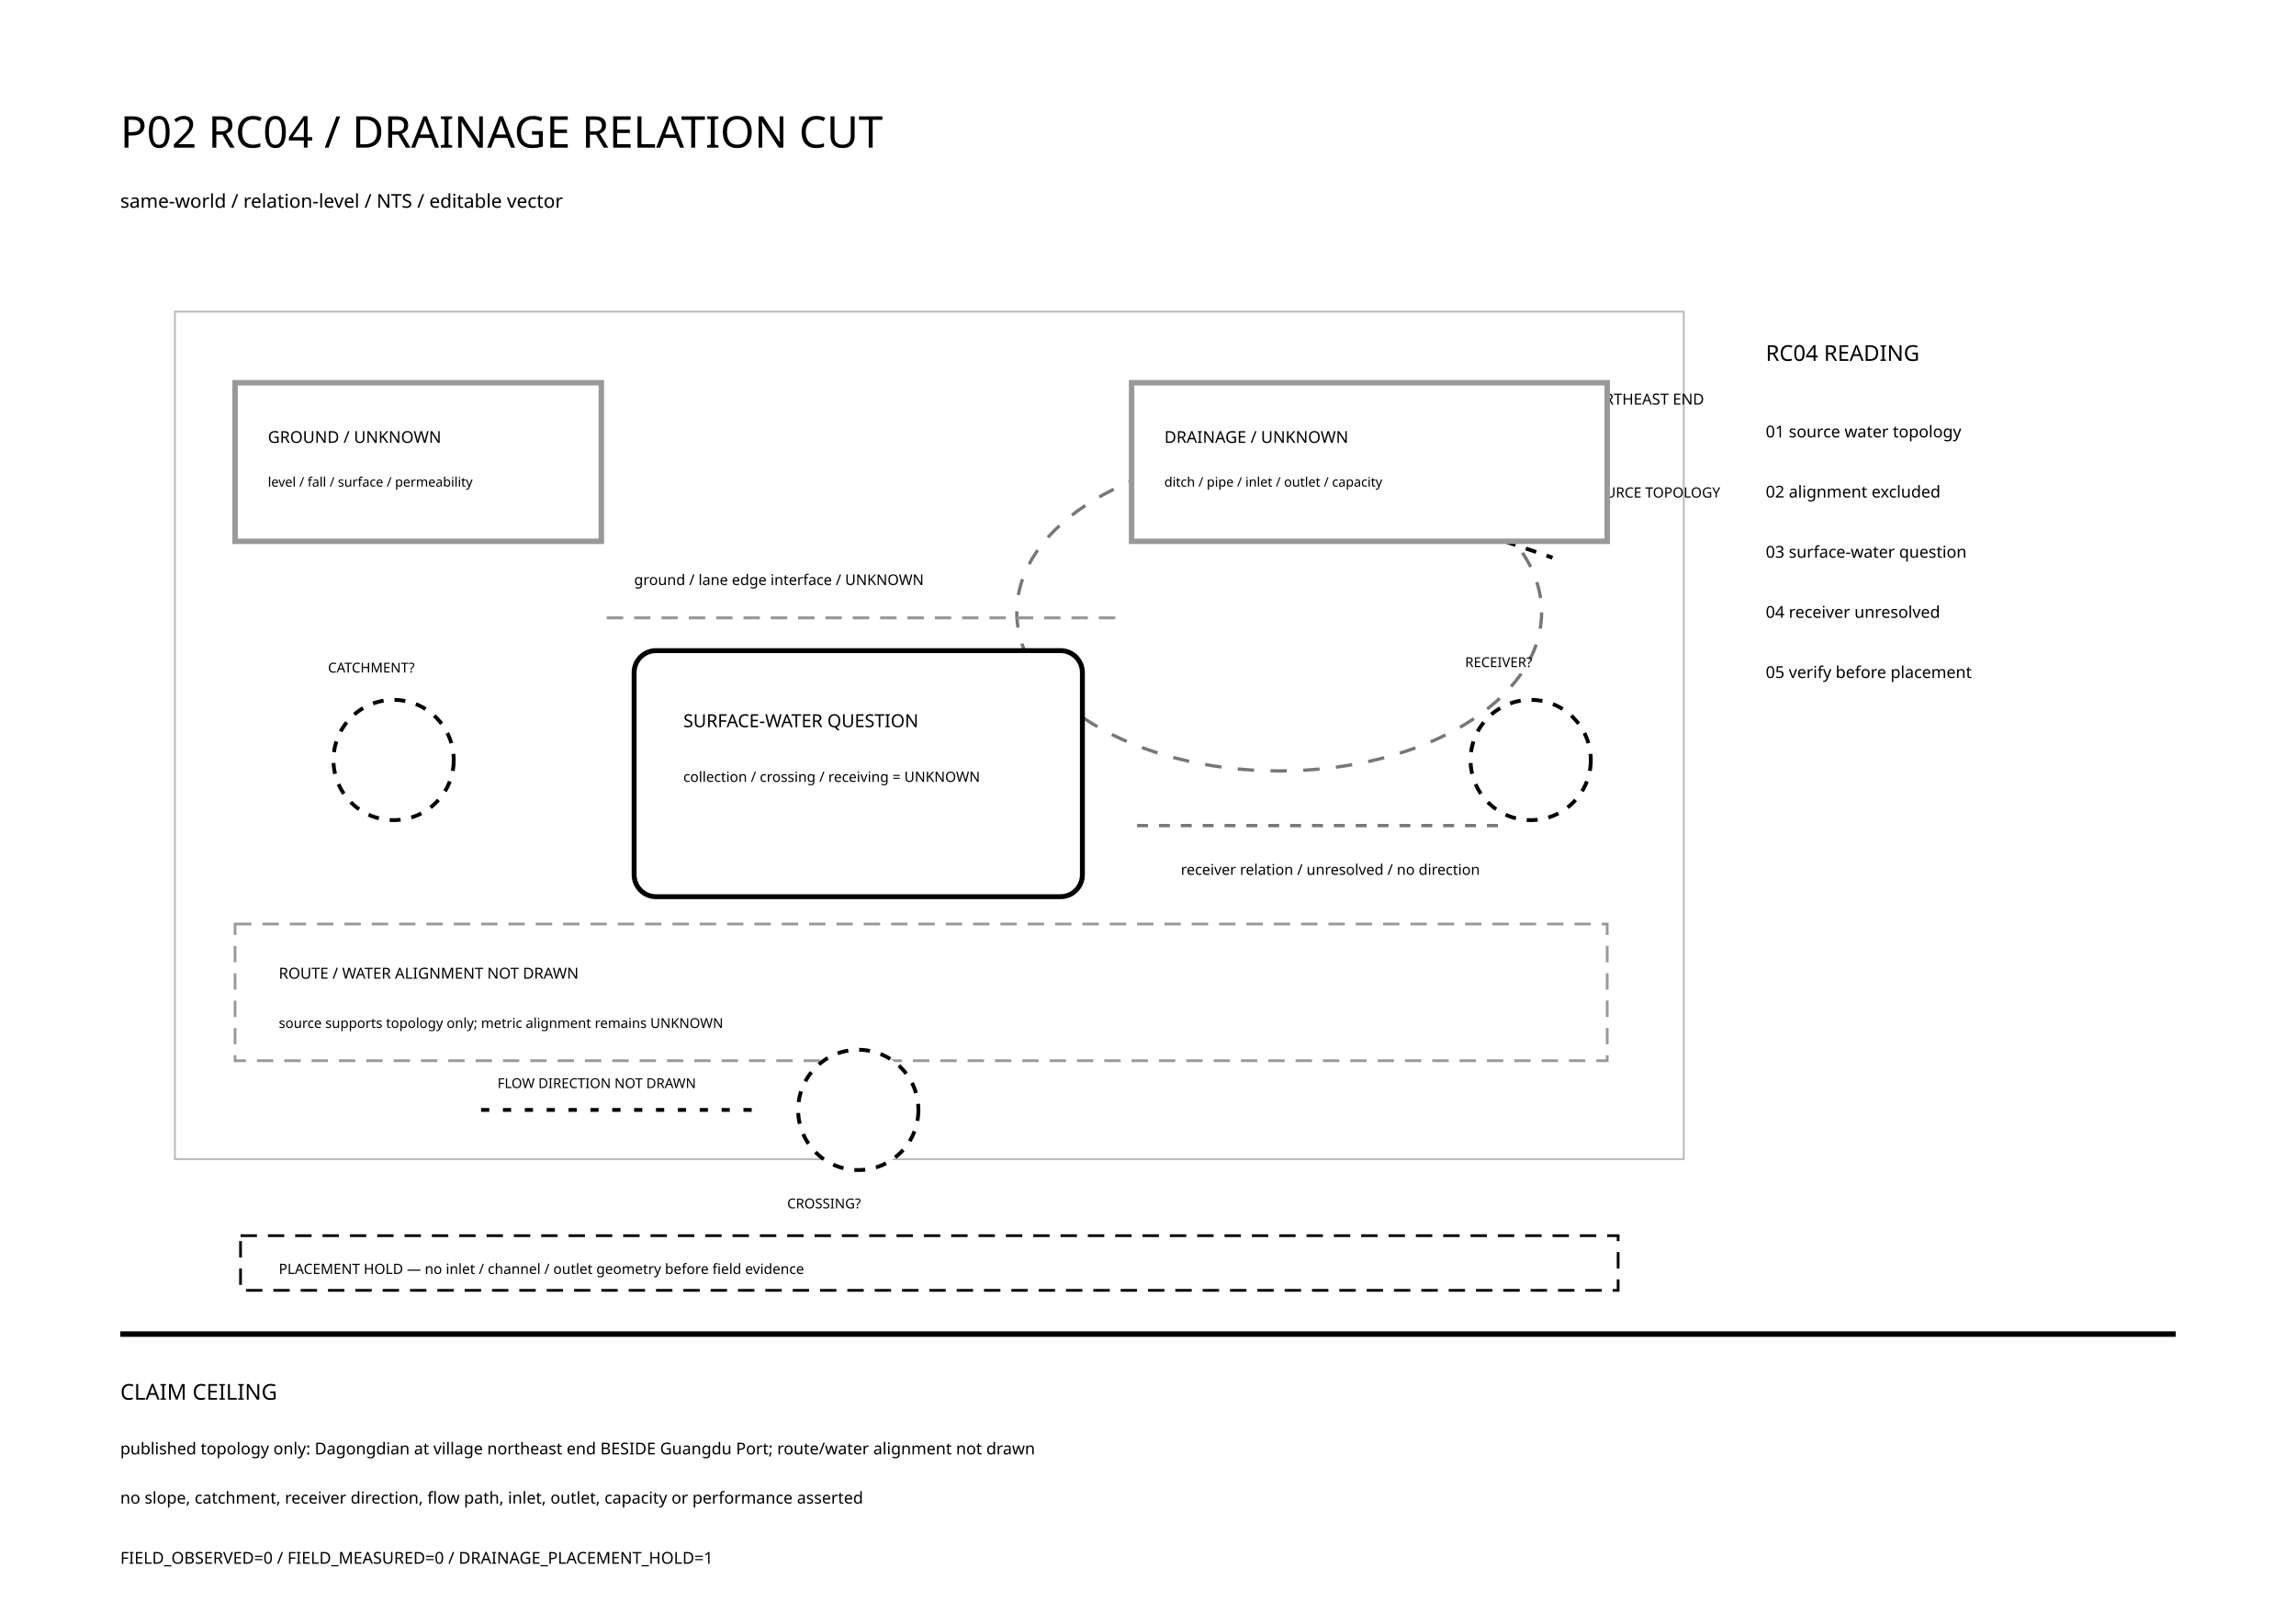
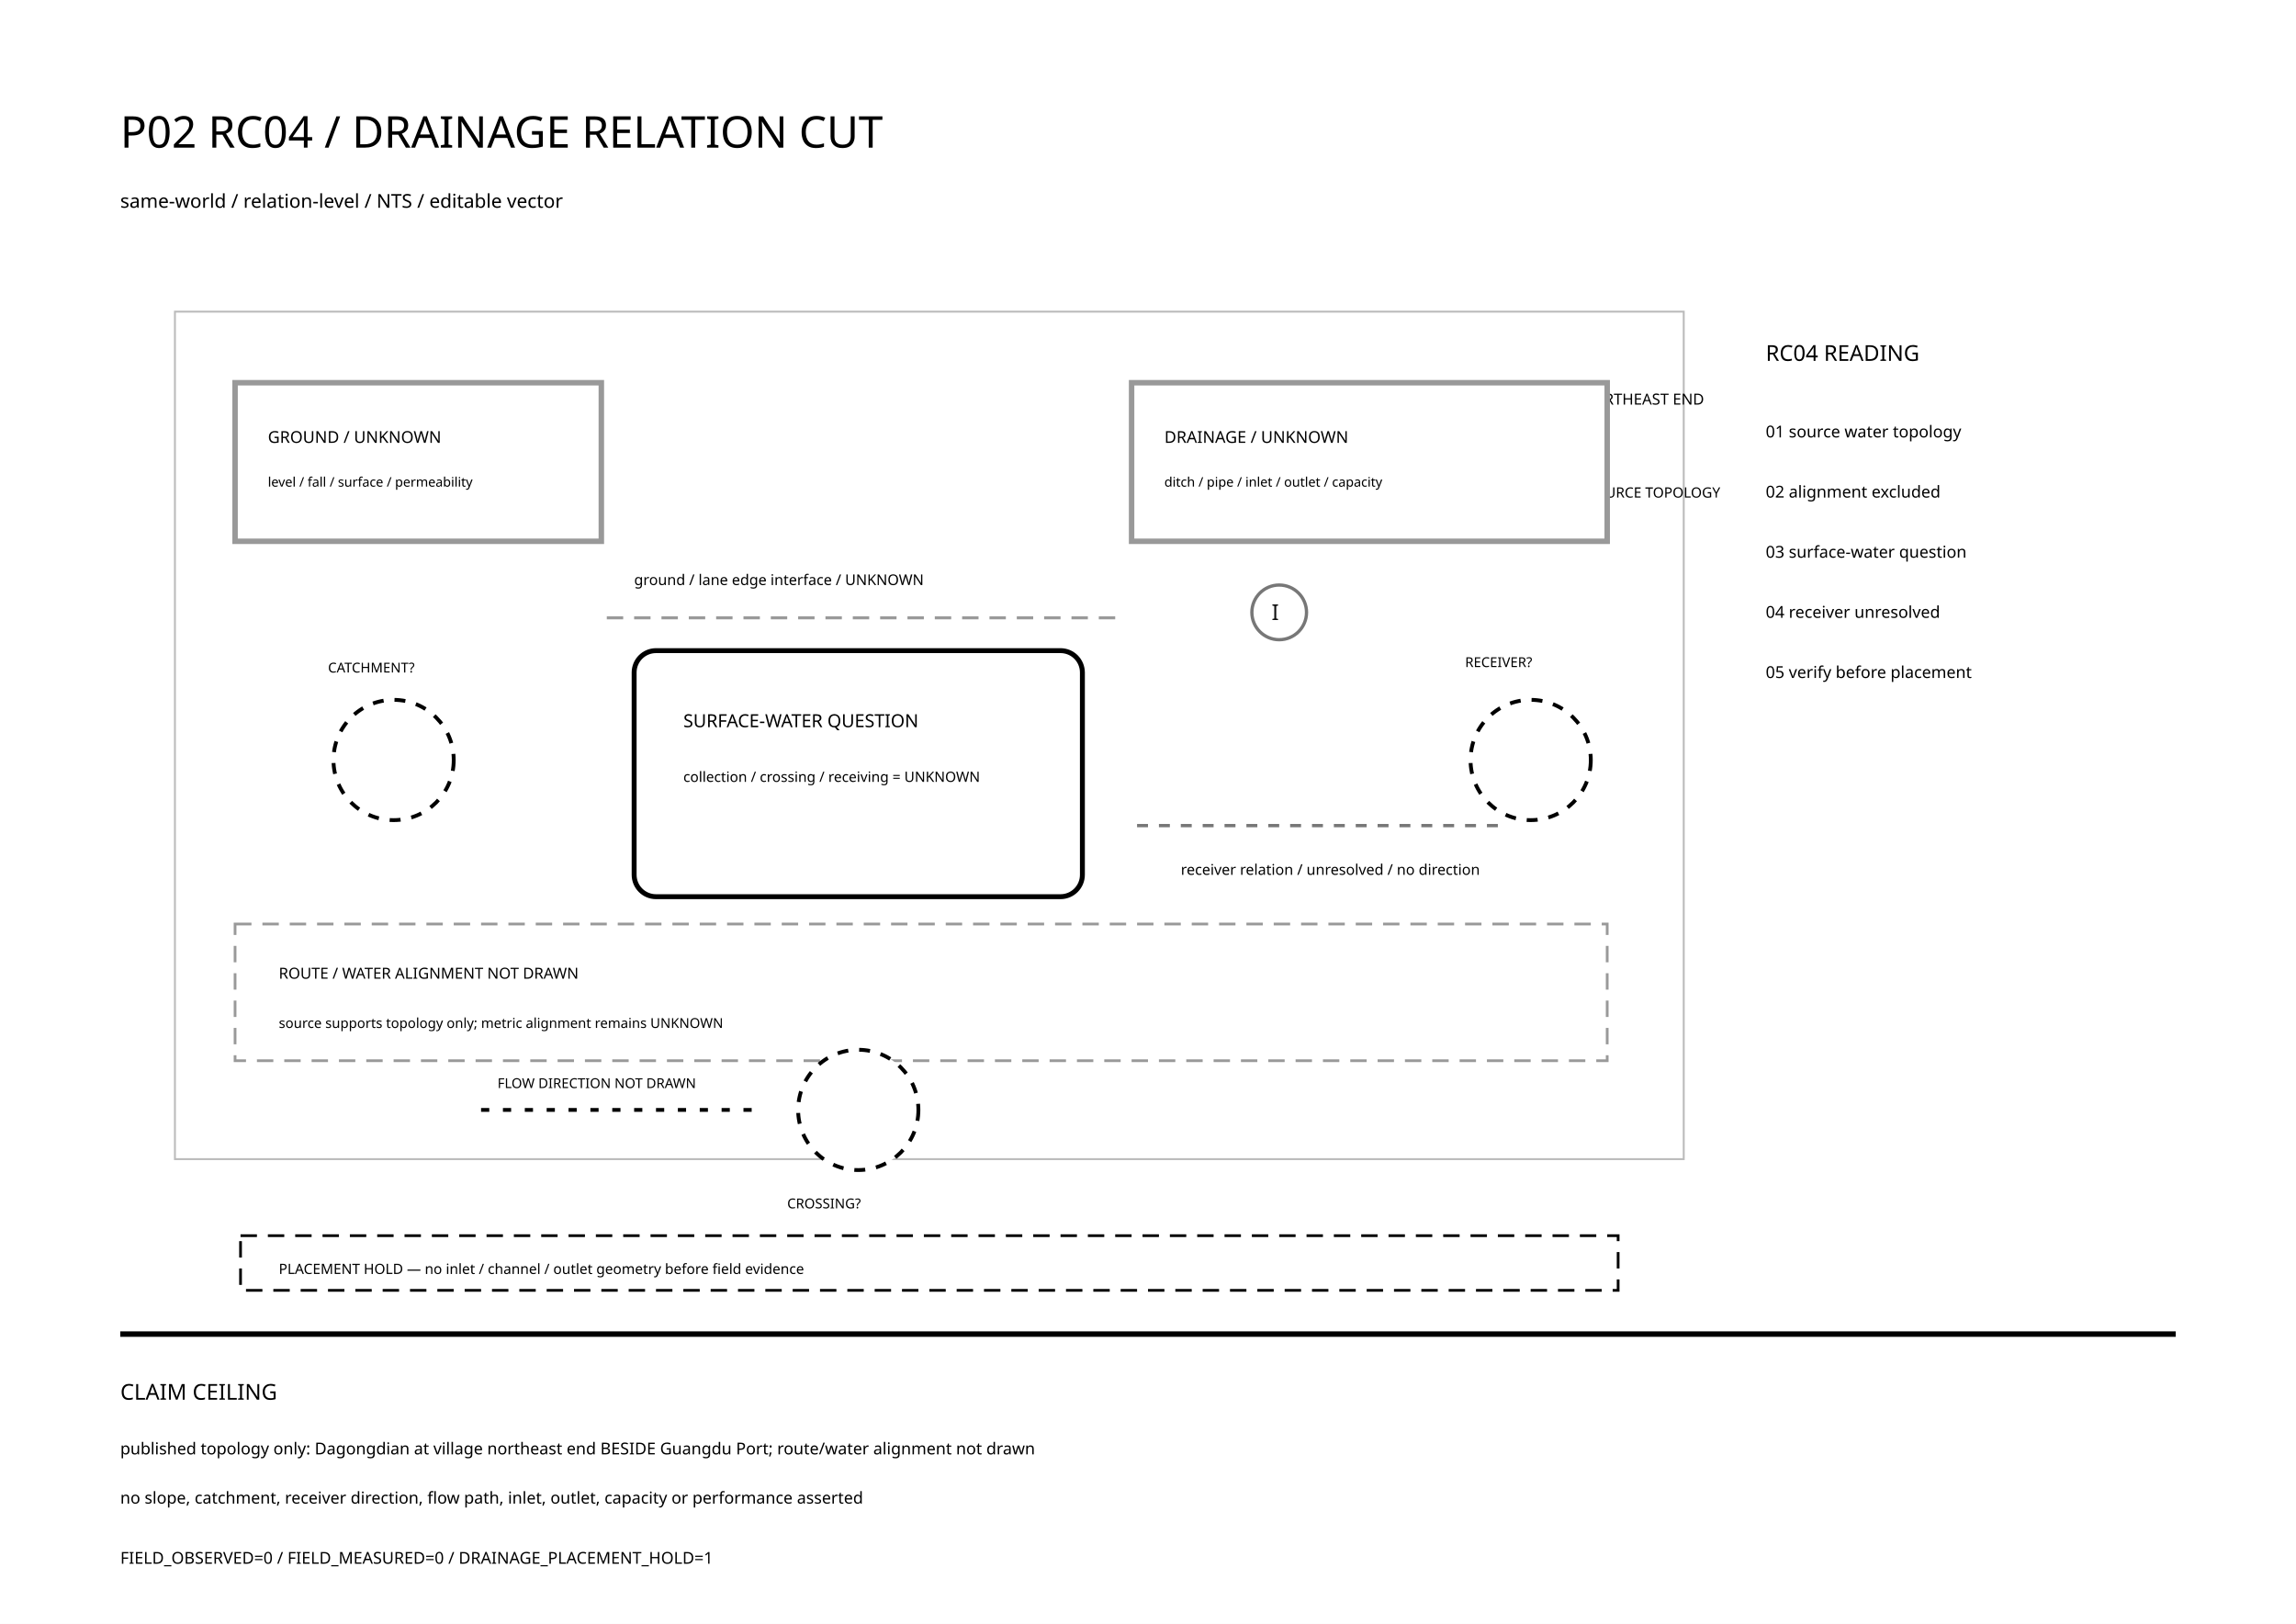
<svg xmlns="http://www.w3.org/2000/svg" width="420mm" height="297mm" viewBox="0 0 420 297">
  <rect width="420" height="297" fill="white" />
  <g id="L00-FRAME" font-family="sans-serif">
    <text x="22" y="27" font-size="8">P02 RC04 / DRAINAGE RELATION CUT</text>
    <text x="22" y="38" font-size="3.5">same-world / relation-level / NTS / editable vector</text>
  </g>
  <g id="L08-FIELD">
    <rect x="32" y="57" width="276" height="155" fill="none" stroke="#bbb" stroke-width="0.35" />
  </g>
  <g id="L10-RELATIONS" fill="none">
-     <ellipse id="REL-CLUSTER-01" cx="234" cy="112" rx="48" ry="29" stroke="#777" stroke-width="0.6" stroke-dasharray="3 3" />
+     <circle id="REL-CLUSTER-01" cx="234" cy="112" r="5" stroke="#777" stroke-width="0.6" />
+     <text x="232.6" y="113.4" font-family="sans-serif" font-size="4" fill="#111">I</text>
  </g>
  <g id="L11-UNASSERTED-GEOMETRY" font-family="sans-serif">
    <rect x="43" y="169" width="251" height="25" fill="white" stroke="#999" stroke-width="0.5" stroke-dasharray="3 2" />
    <text x="51" y="179" font-size="2.8">ROUTE / WATER ALIGNMENT NOT DRAWN</text>
    <text x="51" y="188" font-size="2.5">source supports topology only; metric alignment remains UNKNOWN</text>
  </g>
  <g id="L12-SOURCE-TOPOLOGY" font-family="sans-serif">
    <circle id="RC04-DAGONGDIAN-TOPOLOGY-NODE" cx="247" cy="75" r="5" fill="white" stroke="black" stroke-width="0.8" />
+     <text x="244.8" y="76.4" font-size="3.2">N</text>
    <text x="256" y="74" font-size="2.8">DAGONGDIAN / VILLAGE NORTHEAST END</text>
-     <path id="RC04-GUANGDU-PORT-BESIDE-LINK" d="M247 80 C247 91 267 96 284 102" fill="none" stroke="black" stroke-width="0.7" stroke-dasharray="2 2" />
+     <circle id="RC04-GUANGDU-PORT-BESIDE-LINK" cx="276" cy="92" r="5" fill="white" stroke="black" stroke-width="0.7" />
+     <text x="273.8" y="93.4" font-size="3.2">B</text>
    <text x="258" y="91" font-size="2.6">BESIDE GUANGDU PORT / SOURCE TOPOLOGY</text>
  </g>
  <g id="L15-DRAINAGE" font-family="sans-serif">
    <rect id="RC04-SURFACE-WATER-QUESTION" x="116" y="119" width="82" height="45" rx="4" fill="white" stroke="black" stroke-width="0.9" />
    <text x="125" y="133" font-size="3.3">SURFACE-WATER QUESTION</text>
    <text x="125" y="143" font-size="2.6">collection / crossing / receiving = UNKNOWN</text>
    <line id="RC04-RECEIVING-RELATION-HOLD" x1="208" y1="151" x2="276" y2="151" stroke="#777" stroke-width="0.6" stroke-dasharray="2 2" />
    <text x="216" y="160" font-size="2.7">receiver relation / unresolved / no direction</text>
    <path id="RC04-EDGE-INTERFACE" d="M111 113 L205 113" stroke="#999" stroke-width="0.55" stroke-dasharray="3 2" />
    <text x="116" y="107" font-size="2.7">ground / lane edge interface / UNKNOWN</text>
  </g>
  <g id="L18-VERIFICATION" font-family="sans-serif">
    <circle id="RC04-CATCHMENT-VERIFY" cx="72" cy="139" r="11" fill="white" stroke="black" stroke-width="0.7" stroke-dasharray="2 2" />
    <text x="60" y="123" font-size="2.5">CATCHMENT?</text>
    <circle id="RC04-CROSSING-VERIFY" cx="157" cy="203" r="11" fill="white" stroke="black" stroke-width="0.7" stroke-dasharray="2 2" />
    <text x="144" y="221" font-size="2.5">CROSSING?</text>
    <circle id="RC04-RECEIVER-VERIFY" cx="280" cy="139" r="11" fill="white" stroke="black" stroke-width="0.7" stroke-dasharray="2 2" />
    <text x="268" y="122" font-size="2.5">RECEIVER?</text>
    <line id="RC04-FLOW-DIRECTION-HOLD" x1="88" y1="203" x2="140" y2="203" stroke="black" stroke-width="0.7" stroke-dasharray="1.5 2.5" />
    <text x="91" y="199" font-size="2.5">FLOW DIRECTION NOT DRAWN</text>
    <rect id="RC04-DRAINAGE-PLACEMENT-HOLD" x="44" y="226" width="252" height="10" fill="white" stroke="black" stroke-width="0.5" stroke-dasharray="3 2" />
    <text x="51" y="233" font-size="2.6">PLACEMENT HOLD — no inlet / channel / outlet geometry before field evidence</text>
  </g>
  <g id="L20-STATE" font-family="sans-serif">
    <rect x="43" y="70" width="67" height="29" fill="white" stroke="#999" />
    <text x="49" y="81" font-size="3">GROUND / UNKNOWN</text>
    <text x="49" y="89" font-size="2.4">level / fall / surface / permeability</text>
    <rect x="207" y="70" width="87" height="29" fill="white" stroke="#999" />
    <text x="213" y="81" font-size="3">DRAINAGE / UNKNOWN</text>
    <text x="213" y="89" font-size="2.4">ditch / pipe / inlet / outlet / capacity</text>
  </g>
  <g id="L30-READING" font-family="sans-serif">
    <text x="323" y="66" font-size="4">RC04 READING</text>
    <text x="323" y="80" font-size="3">01 source water topology</text>
    <text x="323" y="91" font-size="3">02 alignment excluded</text>
    <text x="323" y="102" font-size="3">03 surface-water question</text>
    <text x="323" y="113" font-size="3">04 receiver unresolved</text>
    <text x="323" y="124" font-size="3">05 verify before placement</text>
  </g>
  <g id="L40-CLAIM" font-family="sans-serif">
    <line x1="22" y1="244" x2="398" y2="244" stroke="black" />
    <text x="22" y="256" font-size="4">CLAIM CEILING</text>
    <text x="22" y="266" font-size="3">published topology only: Dagongdian at village northeast end BESIDE Guangdu Port; route/water alignment not drawn</text>
    <text x="22" y="275" font-size="3">no slope, catchment, receiver direction, flow path, inlet, outlet, capacity or performance asserted</text>
    <text x="22" y="286" font-size="3">FIELD_OBSERVED=0 / FIELD_MEASURED=0 / DRAINAGE_PLACEMENT_HOLD=1</text>
  </g>
</svg>
